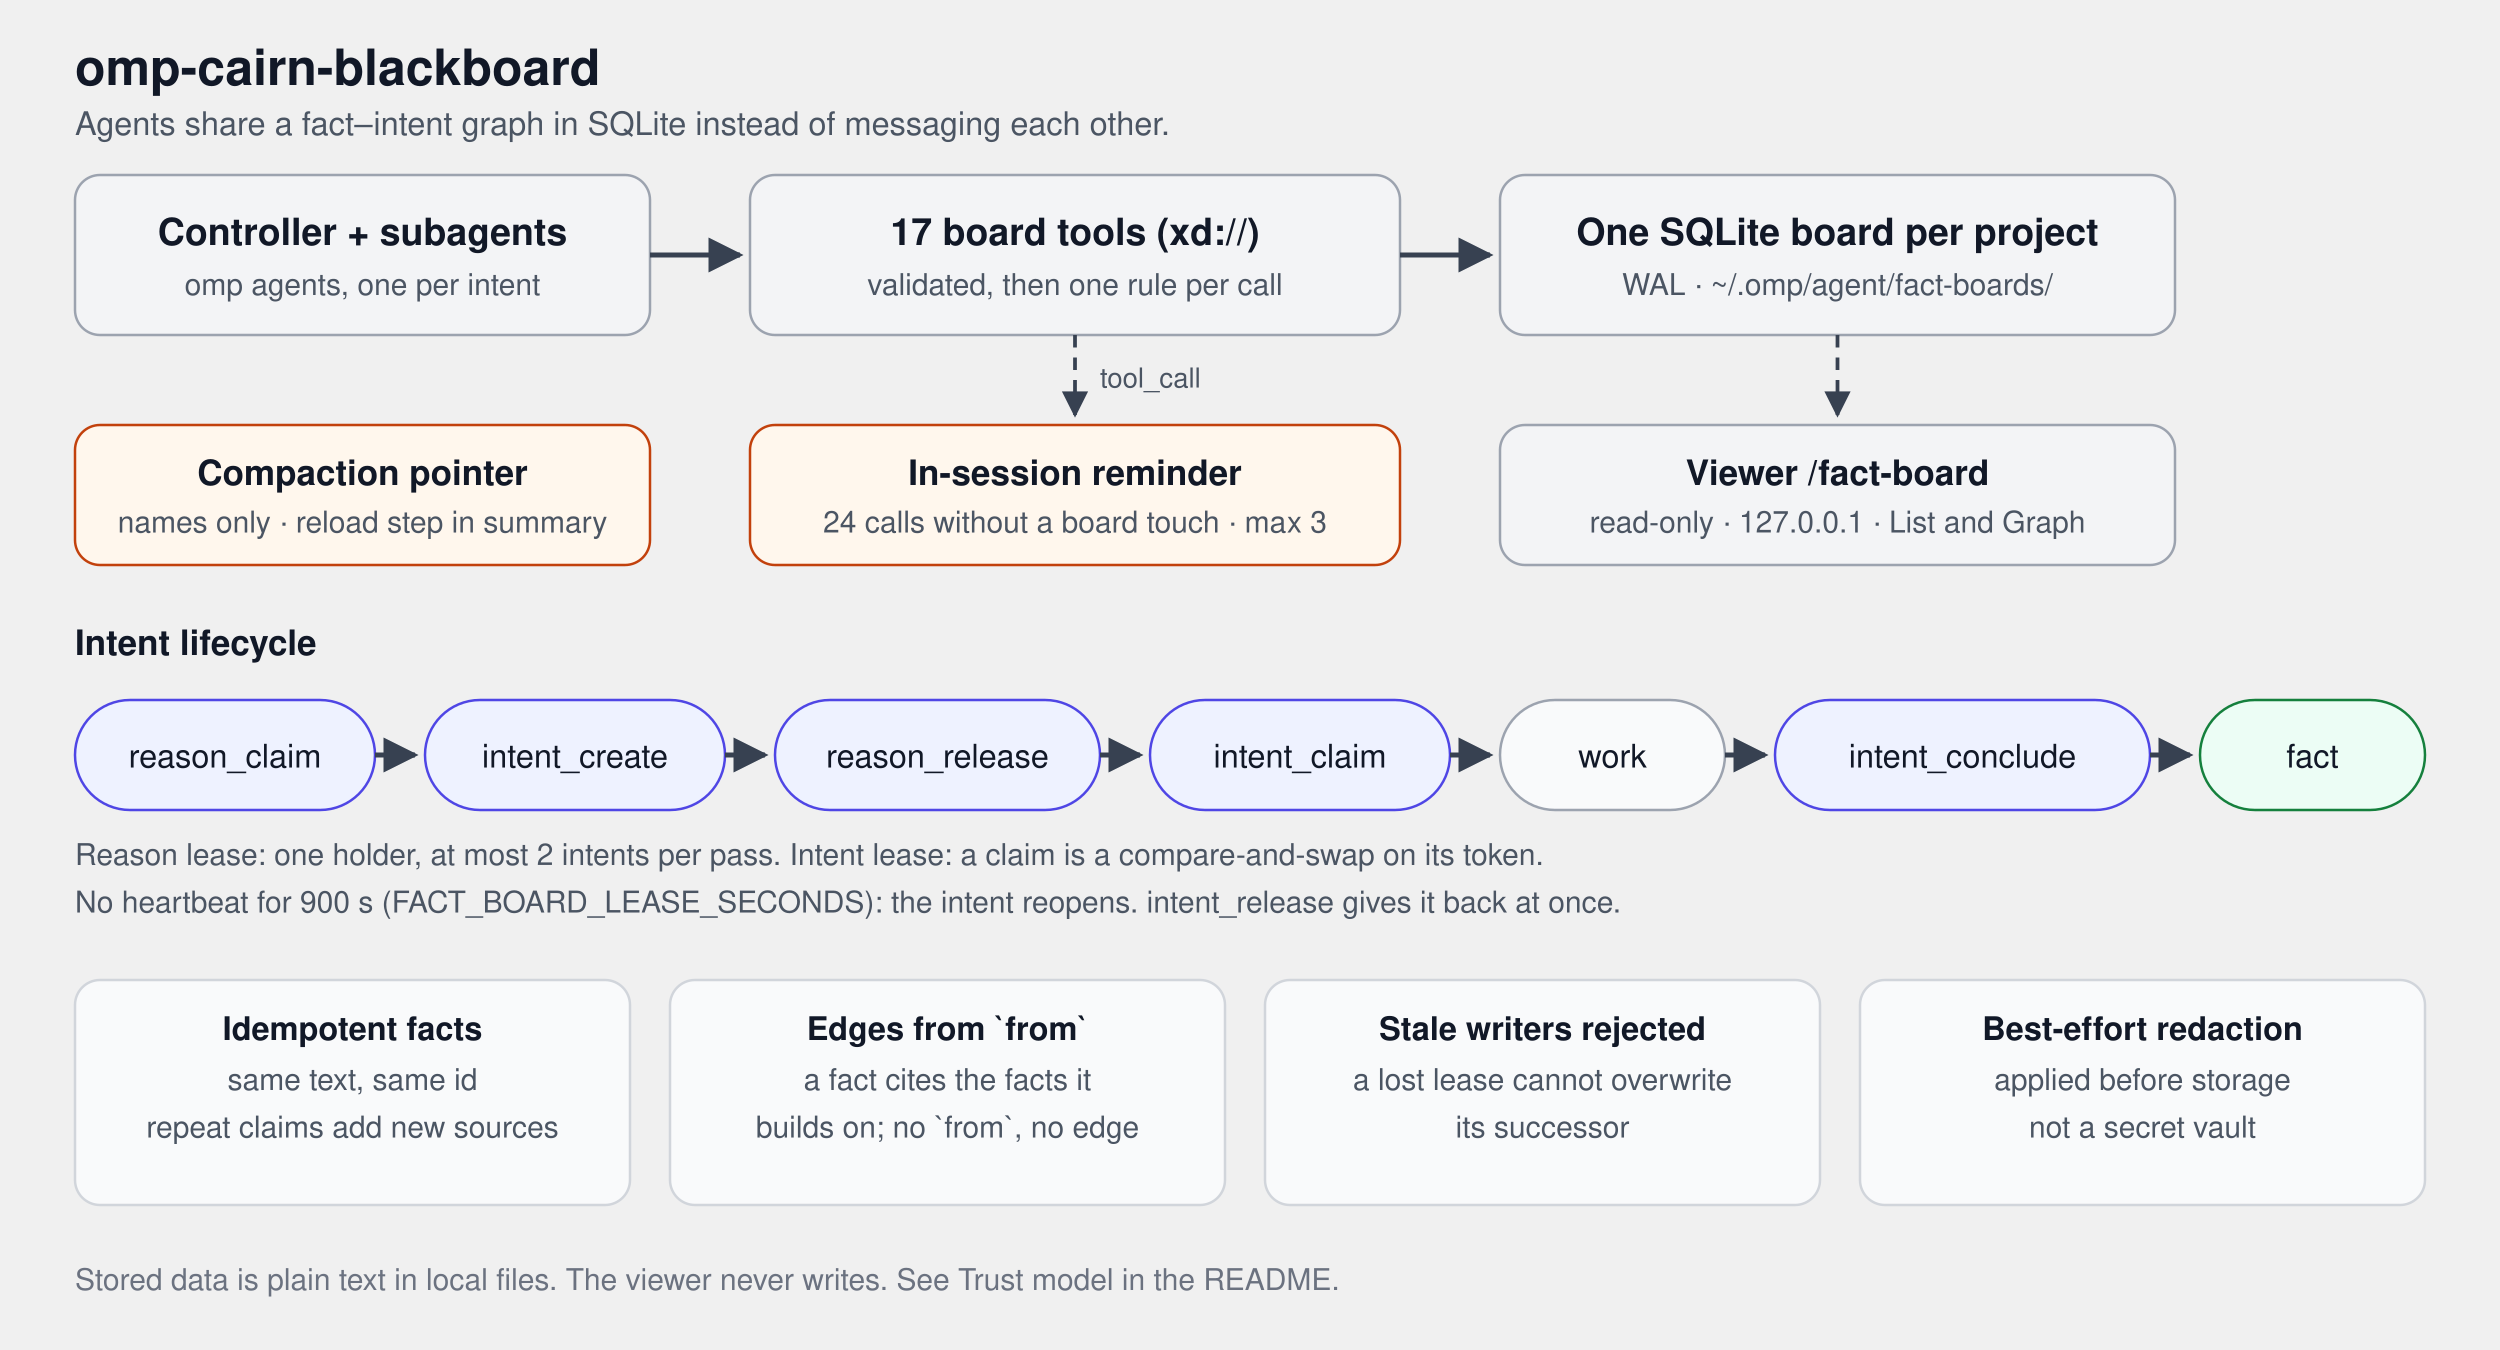
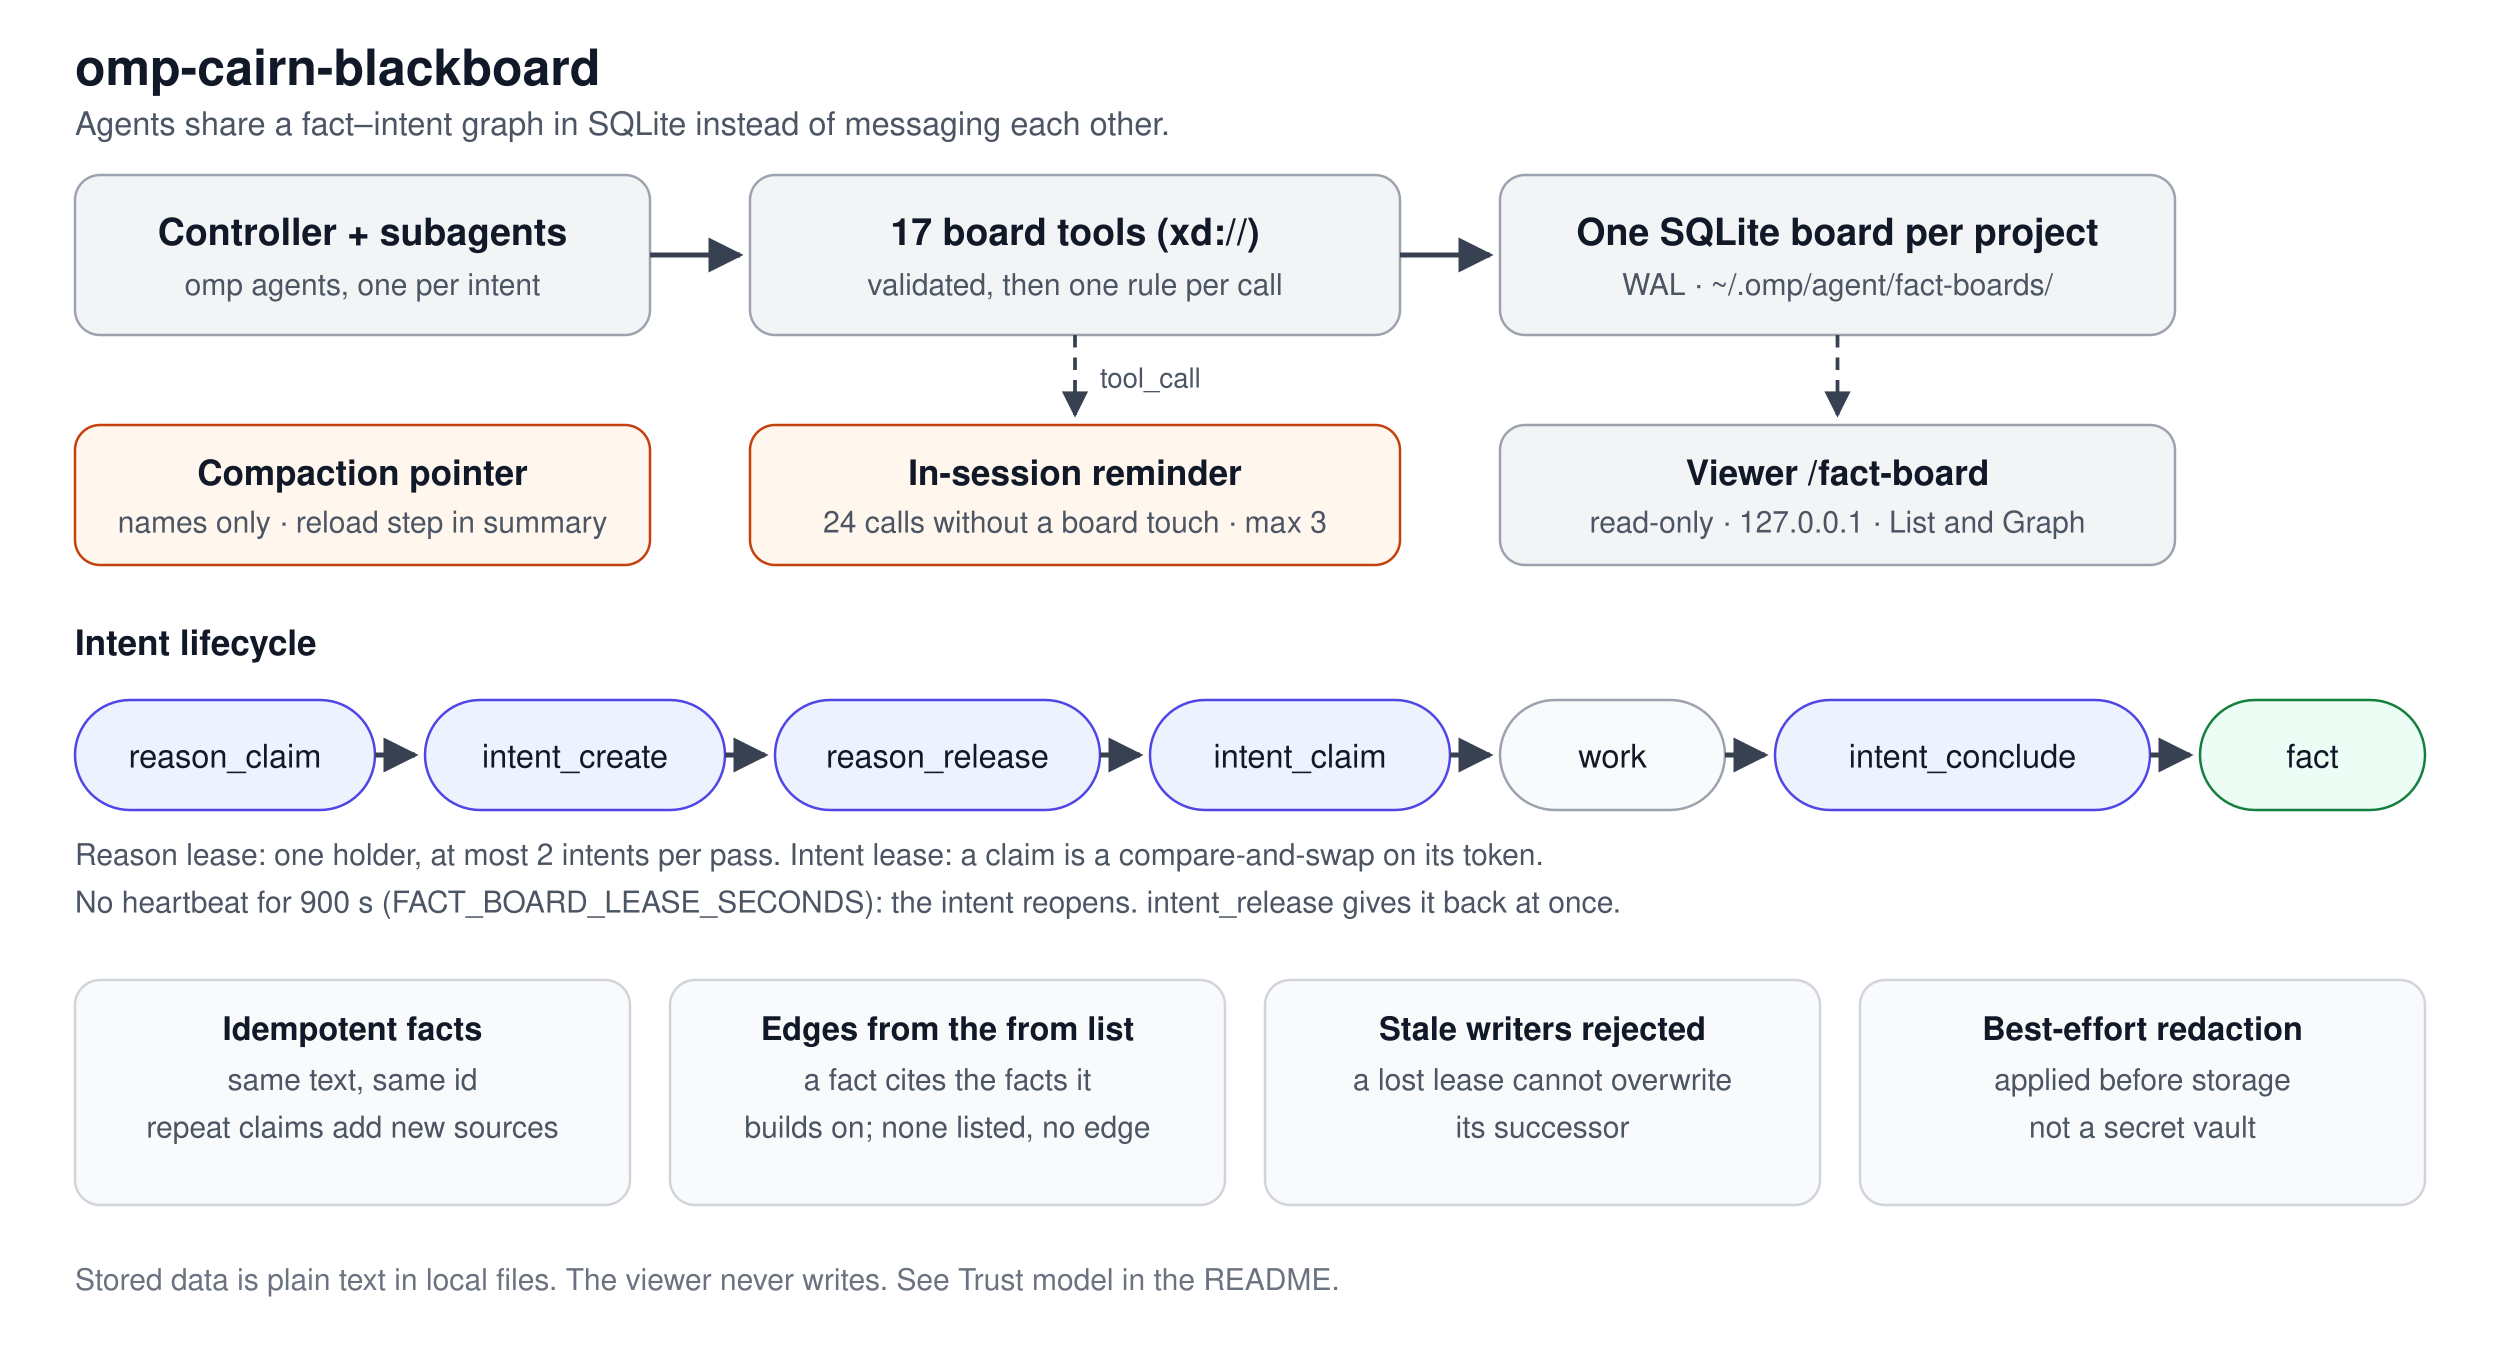
<svg xmlns="http://www.w3.org/2000/svg" viewBox="0 0 1000 540" font-family="Segoe UI, Helvetica, Arial, sans-serif">
+   <rect width="100%" height="100%" fill="#ffffff" />
  <defs>
    <marker id="arr" viewBox="0 0 10 10" refX="9" refY="5" markerWidth="7" markerHeight="7" orient="auto">
      <path d="M0,0 L10,5 L0,10 z" fill="#374151" />
    </marker>
  </defs>
  <text x="30" y="34" font-size="20" font-weight="700" fill="#111827">omp-cairn-blackboard</text>
  <text x="30" y="54" font-size="13" fill="#4b5563">Agents share a fact–intent graph in SQLite instead of messaging each other.</text>
  <rect x="30" y="70" width="230" height="64" rx="10" fill="#f3f4f6" stroke="#9ca3af" />
  <text x="145" y="98" font-size="15" font-weight="600" fill="#111827" text-anchor="middle">Controller + subagents</text>
  <text x="145" y="118" font-size="12" fill="#4b5563" text-anchor="middle">omp agents, one per intent</text>
  <line x1="260" y1="102" x2="296" y2="102" stroke="#374151" stroke-width="2" marker-end="url(#arr)" />
  <rect x="300" y="70" width="260" height="64" rx="10" fill="#f3f4f6" stroke="#9ca3af" />
  <text x="430" y="98" font-size="15" font-weight="600" fill="#111827" text-anchor="middle">17 board tools (xd://)</text>
  <text x="430" y="118" font-size="12" fill="#4b5563" text-anchor="middle">validated, then one rule per call</text>
  <line x1="560" y1="102" x2="596" y2="102" stroke="#374151" stroke-width="2" marker-end="url(#arr)" />
  <rect x="600" y="70" width="270" height="64" rx="10" fill="#f3f4f6" stroke="#9ca3af" />
  <text x="735" y="98" font-size="15" font-weight="600" fill="#111827" text-anchor="middle">One SQLite board per project</text>
  <text x="735" y="118" font-size="12" fill="#4b5563" text-anchor="middle">WAL · ~/.omp/agent/fact-boards/</text>
  <line x1="430" y1="134" x2="430" y2="166" stroke="#374151" stroke-width="1.5" stroke-dasharray="5 4" marker-end="url(#arr)" />
  <text x="440" y="155" font-size="11" fill="#4b5563">tool_call</text>
  <rect x="300" y="170" width="260" height="56" rx="10" fill="#fff7ed" stroke="#c2410c" />
  <text x="430" y="194" font-size="14" font-weight="600" fill="#111827" text-anchor="middle">In-session reminder</text>
  <text x="430" y="213" font-size="12" fill="#4b5563" text-anchor="middle">24 calls without a board touch · max 3</text>
  <rect x="30" y="170" width="230" height="56" rx="10" fill="#fff7ed" stroke="#c2410c" />
  <text x="145" y="194" font-size="14" font-weight="600" fill="#111827" text-anchor="middle">Compaction pointer</text>
  <text x="145" y="213" font-size="12" fill="#4b5563" text-anchor="middle">names only · reload step in summary</text>
  <line x1="735" y1="134" x2="735" y2="166" stroke="#374151" stroke-width="1.5" stroke-dasharray="5 4" marker-end="url(#arr)" />
  <rect x="600" y="170" width="270" height="56" rx="10" fill="#f3f4f6" stroke="#9ca3af" />
  <text x="735" y="194" font-size="14" font-weight="600" fill="#111827" text-anchor="middle">Viewer /fact-board</text>
  <text x="735" y="213" font-size="12" fill="#4b5563" text-anchor="middle">read-only · 127.0.0.1 · List and Graph</text>
  <text x="30" y="262" font-size="14" font-weight="600" fill="#111827">Intent lifecycle</text>
  <rect x="30" y="280" width="120" height="44" rx="22" fill="#eef2ff" stroke="#4f46e5" />
  <text x="90" y="307" font-size="13" fill="#111827" text-anchor="middle">reason_claim</text>
  <line x1="150" y1="302" x2="166" y2="302" stroke="#374151" stroke-width="2" marker-end="url(#arr)" />
  <rect x="170" y="280" width="120" height="44" rx="22" fill="#eef2ff" stroke="#4f46e5" />
  <text x="230" y="307" font-size="13" fill="#111827" text-anchor="middle">intent_create</text>
  <line x1="290" y1="302" x2="306" y2="302" stroke="#374151" stroke-width="2" marker-end="url(#arr)" />
  <rect x="310" y="280" width="130" height="44" rx="22" fill="#eef2ff" stroke="#4f46e5" />
  <text x="375" y="307" font-size="13" fill="#111827" text-anchor="middle">reason_release</text>
  <line x1="440" y1="302" x2="456" y2="302" stroke="#374151" stroke-width="2" marker-end="url(#arr)" />
  <rect x="460" y="280" width="120" height="44" rx="22" fill="#eef2ff" stroke="#4f46e5" />
  <text x="520" y="307" font-size="13" fill="#111827" text-anchor="middle">intent_claim</text>
  <line x1="580" y1="302" x2="596" y2="302" stroke="#374151" stroke-width="2" marker-end="url(#arr)" />
  <rect x="600" y="280" width="90" height="44" rx="22" fill="#f9fafb" stroke="#9ca3af" />
  <text x="645" y="307" font-size="13" fill="#111827" text-anchor="middle">work</text>
  <line x1="690" y1="302" x2="706" y2="302" stroke="#374151" stroke-width="2" marker-end="url(#arr)" />
  <rect x="710" y="280" width="150" height="44" rx="22" fill="#eef2ff" stroke="#4f46e5" />
  <text x="785" y="307" font-size="13" fill="#111827" text-anchor="middle">intent_conclude</text>
  <line x1="860" y1="302" x2="876" y2="302" stroke="#374151" stroke-width="2" marker-end="url(#arr)" />
  <rect x="880" y="280" width="90" height="44" rx="22" fill="#ecfdf5" stroke="#15803d" />
  <text x="925" y="307" font-size="13" fill="#111827" text-anchor="middle">fact</text>
  <text x="30" y="346" font-size="12" fill="#4b5563">Reason lease: one holder, at most 2 intents per pass. Intent lease: a claim is a compare-and-swap on its token.</text>
  <text x="30" y="365" font-size="12" fill="#4b5563">No heartbeat for 900 s (FACT_BOARD_LEASE_SECONDS): the intent reopens. intent_release gives it back at once.</text>
  <rect x="30" y="392" width="222" height="90" rx="10" fill="#f9fafb" stroke="#d1d5db" />
  <text x="141" y="416" font-size="13" font-weight="600" fill="#111827" text-anchor="middle">Idempotent facts</text>
  <text x="141" y="436" font-size="12" fill="#4b5563" text-anchor="middle">same text, same id</text>
  <text x="141" y="455" font-size="12" fill="#4b5563" text-anchor="middle">repeat claims add new sources</text>
  <rect x="268" y="392" width="222" height="90" rx="10" fill="#f9fafb" stroke="#d1d5db" />
-   <text x="379" y="416" font-size="13" font-weight="600" fill="#111827" text-anchor="middle">Edges from `from`</text>
+   <text x="379" y="416" font-size="13" font-weight="600" fill="#111827" text-anchor="middle">Edges from the from list</text>
  <text x="379" y="436" font-size="12" fill="#4b5563" text-anchor="middle">a fact cites the facts it</text>
-   <text x="379" y="455" font-size="12" fill="#4b5563" text-anchor="middle">builds on; no `from`, no edge</text>
+   <text x="379" y="455" font-size="12" fill="#4b5563" text-anchor="middle">builds on; none listed, no edge</text>
  <rect x="506" y="392" width="222" height="90" rx="10" fill="#f9fafb" stroke="#d1d5db" />
  <text x="617" y="416" font-size="13" font-weight="600" fill="#111827" text-anchor="middle">Stale writers rejected</text>
  <text x="617" y="436" font-size="12" fill="#4b5563" text-anchor="middle">a lost lease cannot overwrite</text>
  <text x="617" y="455" font-size="12" fill="#4b5563" text-anchor="middle">its successor</text>
  <rect x="744" y="392" width="226" height="90" rx="10" fill="#f9fafb" stroke="#d1d5db" />
  <text x="857" y="416" font-size="13" font-weight="600" fill="#111827" text-anchor="middle">Best-effort redaction</text>
  <text x="857" y="436" font-size="12" fill="#4b5563" text-anchor="middle">applied before storage</text>
  <text x="857" y="455" font-size="12" fill="#4b5563" text-anchor="middle">not a secret vault</text>
  <text x="30" y="516" font-size="12" fill="#6b7280">Stored data is plain text in local files. The viewer never writes. See Trust model in the README.</text>
</svg>
